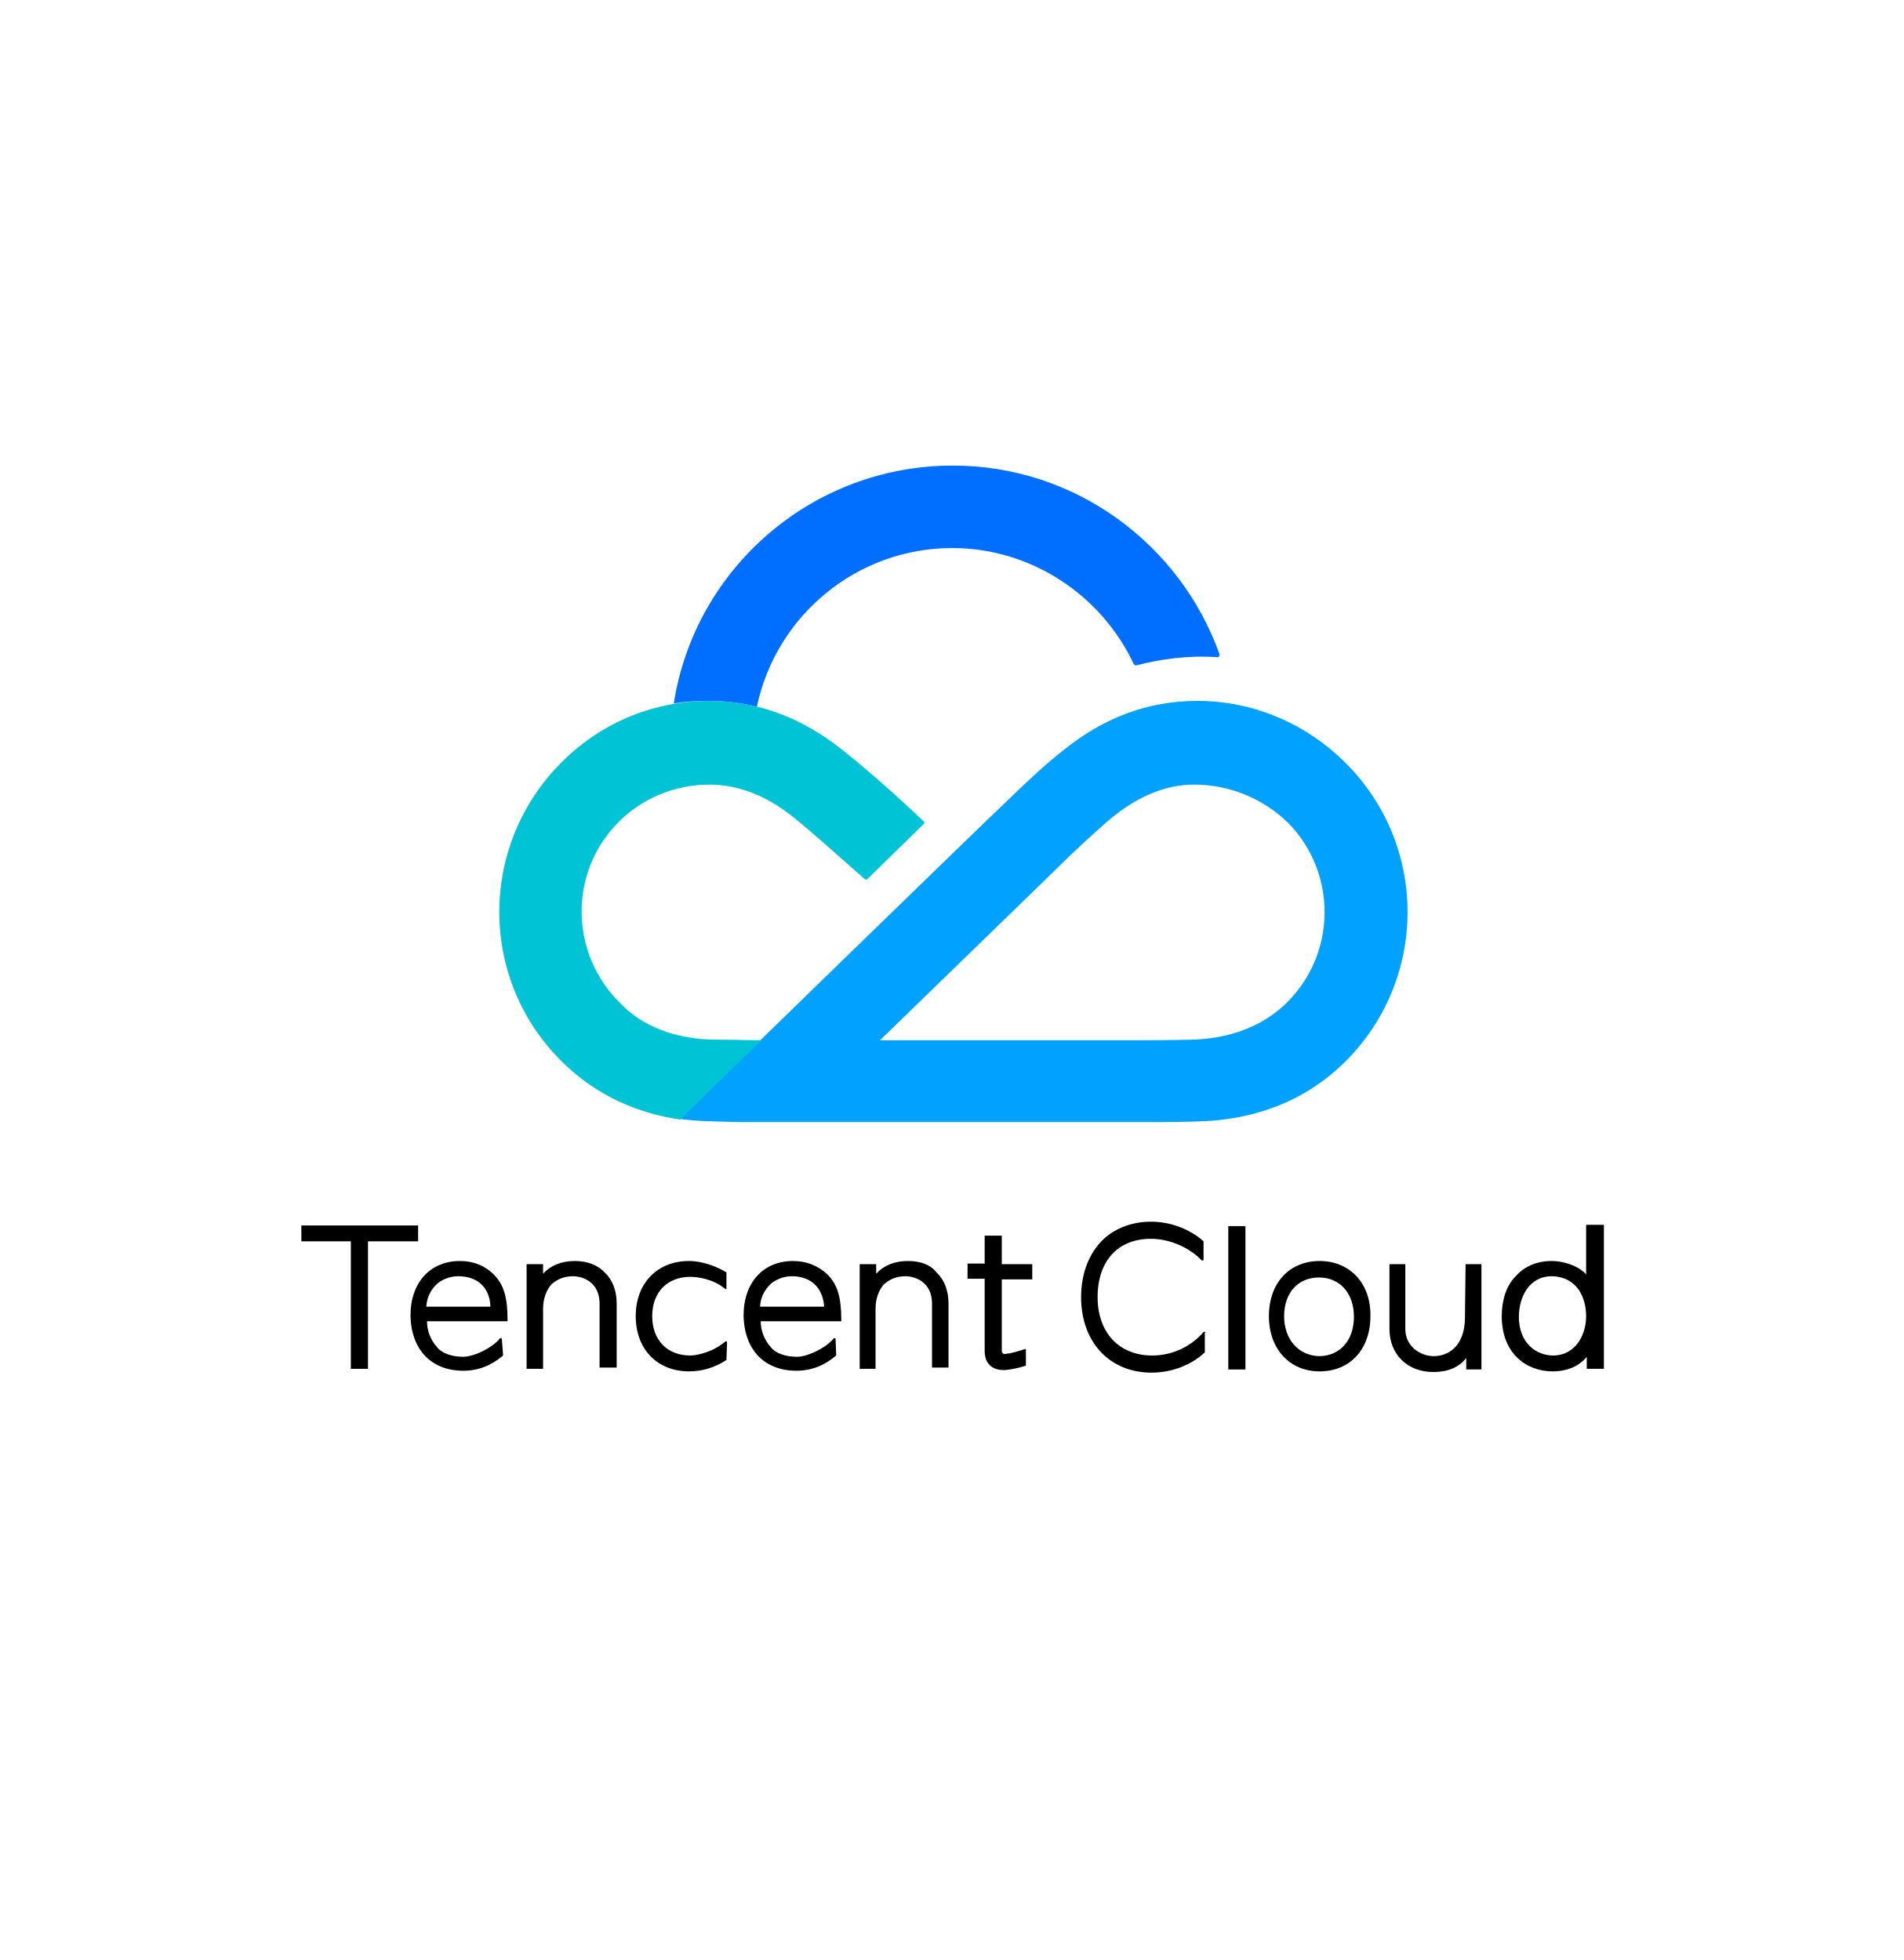
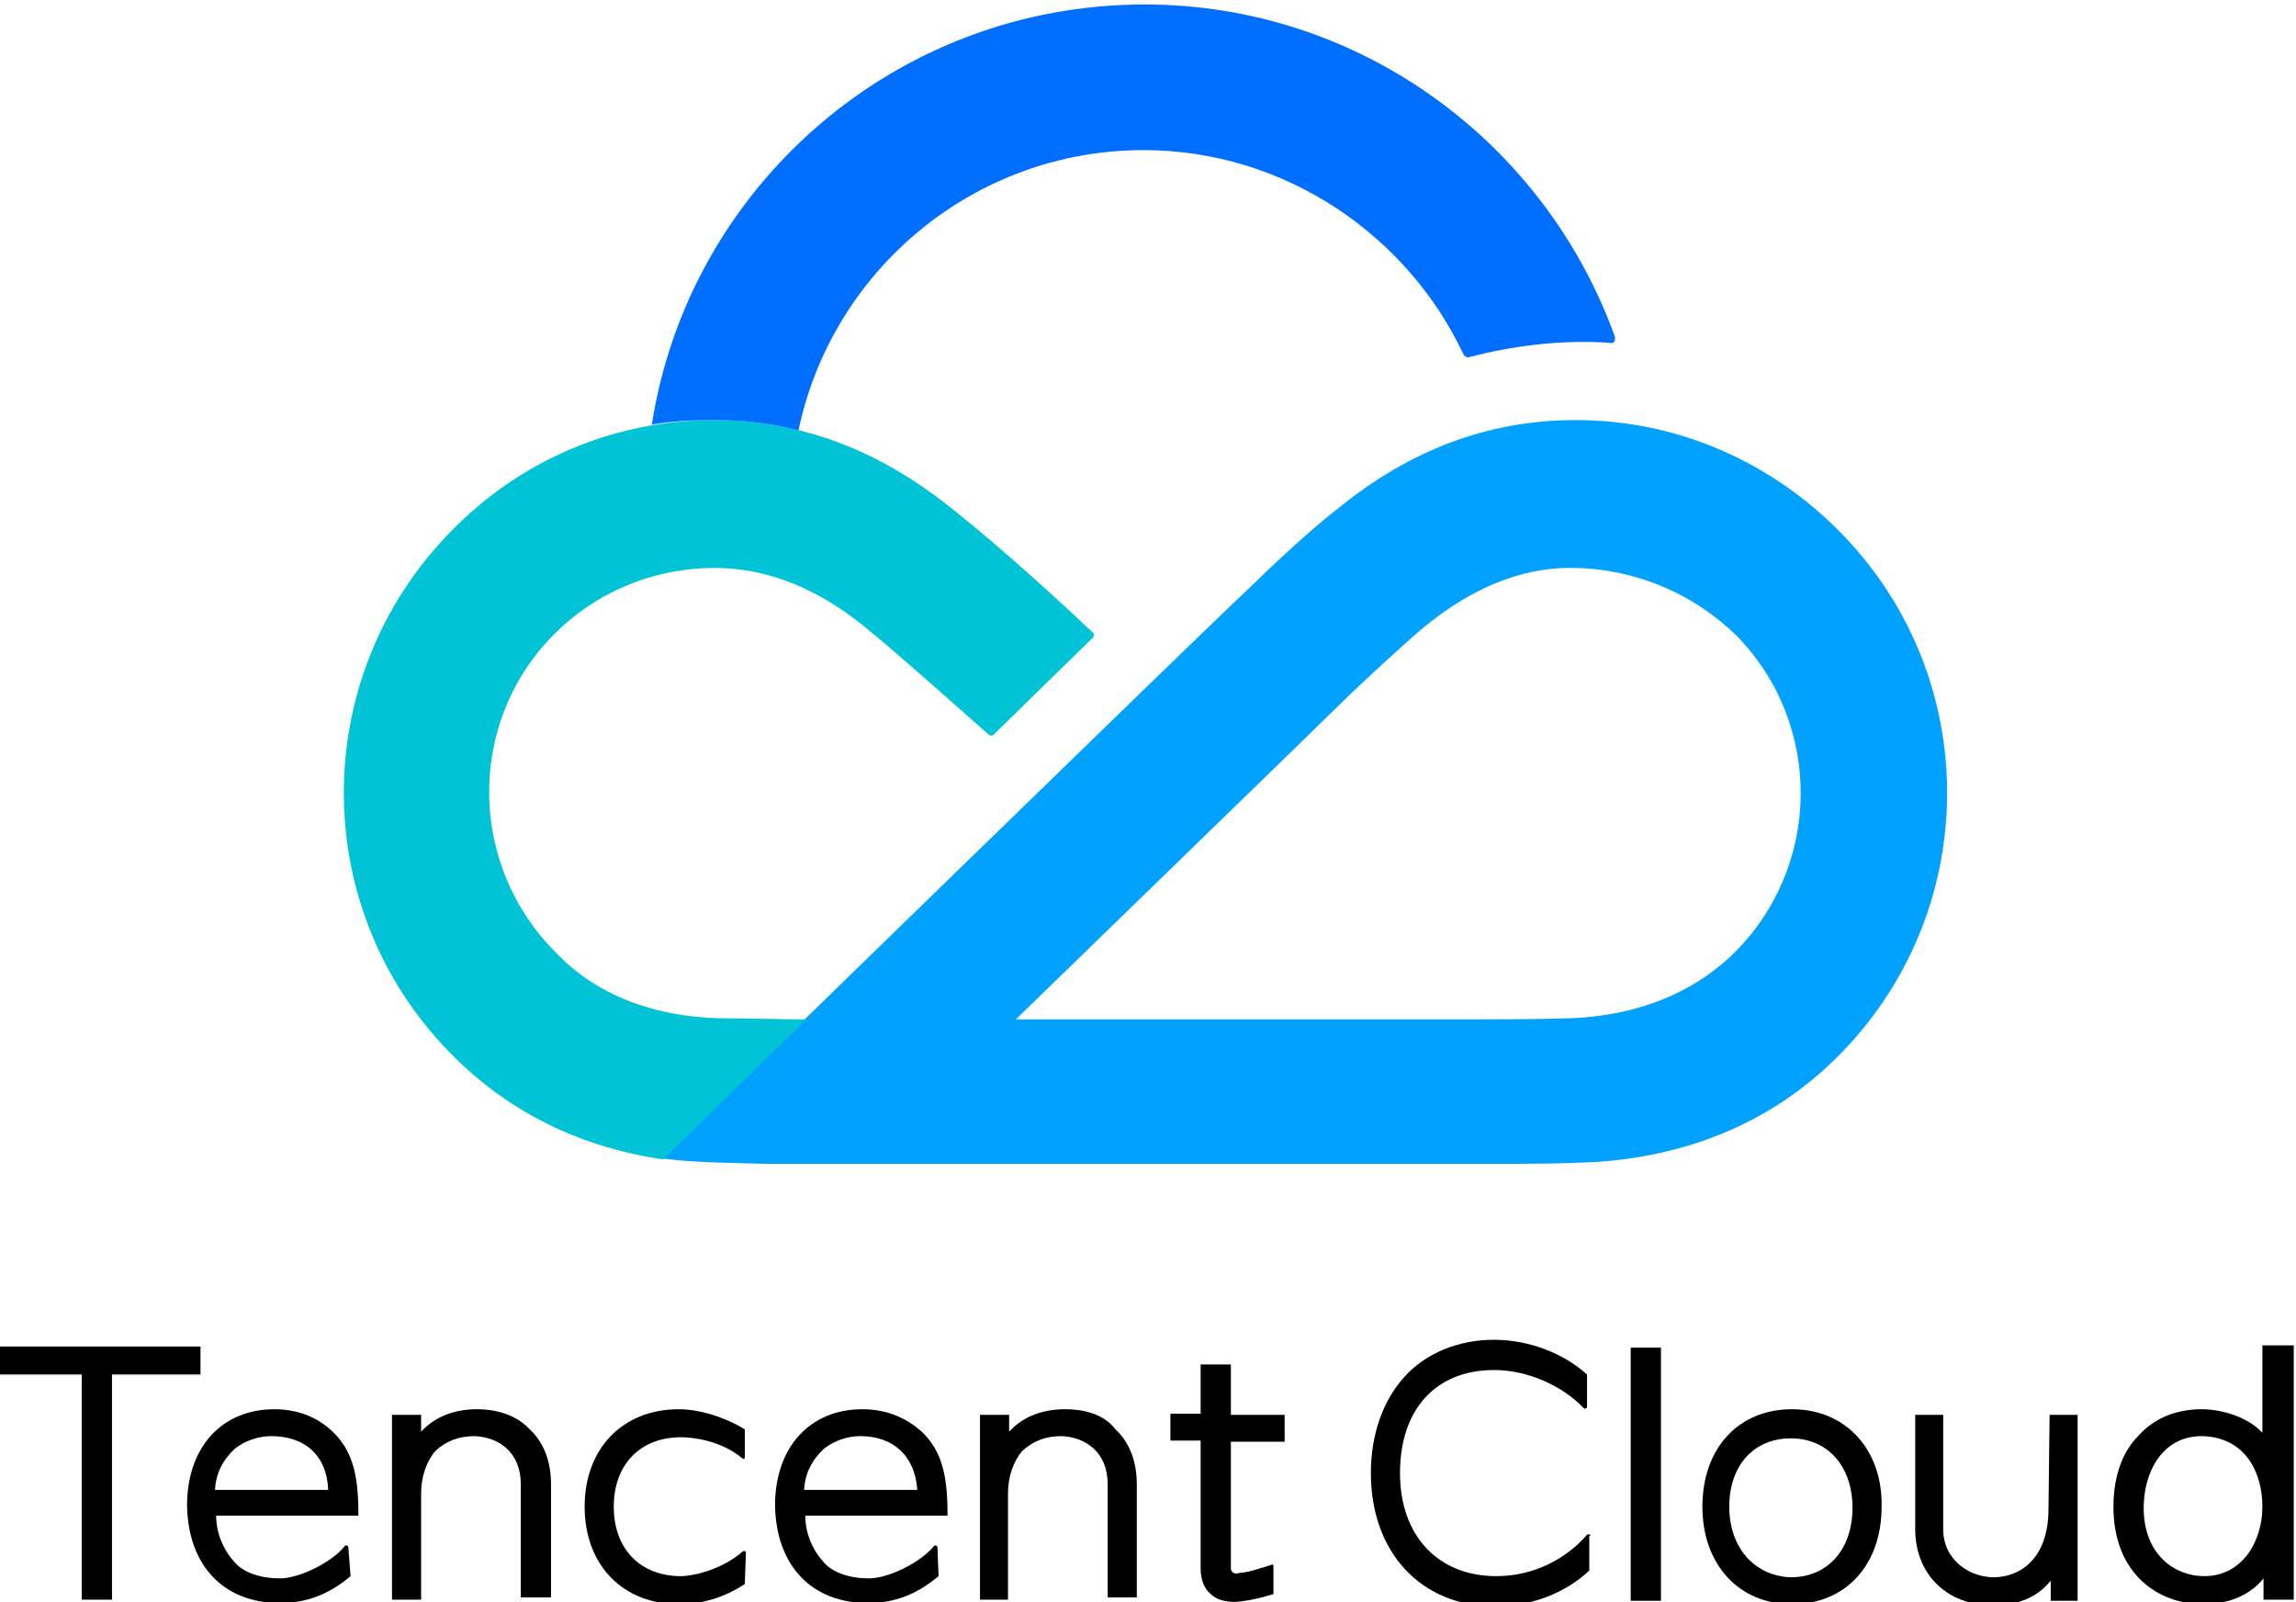
- <svg xmlns="http://www.w3.org/2000/svg" version="1.1" id="Layer_1" x="0px" y="0px" viewBox="0 0 300 309" style="enable-background:new 0 0 300 309;" xml:space="preserve">
-   <style type="text/css">
- 	.st0{fill:#00A1FF;}
- 	.st1{fill:#00C4D6;}
- 	.st2{fill:#006EFF;}
- </style>
+ <svg xmlns="http://www.w3.org/2000/svg" width="205" height="143" viewBox="0 0 205 143">
  <g id="Page-1">
    <g id="aws-cloud">
      <g id="Fill-10">
-         <g id="tencent-cloud" transform="translate(47, 73)">
-           <g id="Group" transform="translate(0, 119)">
-             <path id="Path" d="M143,18.1c0-0.1-0.1-0.2-0.3-0.1c-1.8,2.1-4.7,3.7-8.1,3.7c-5.2,0-8.6-3.6-8.6-9.2c0-5.7,3.2-9.2,8.4-9.2       c3,0,6.1,1.4,8,3.4c0.1,0.1,0.3,0,0.3-0.1V3.7c-2.1-1.9-5.2-3.1-8.3-3.1c-3.2,0-6.1,1.2-8,3.3c-1.9,2.1-3,5.1-3,8.6       c0,7.1,4.5,11.9,11.1,11.9c3.2,0,6.3-1.2,8.4-3.2V18.1L143,18.1z" />
-             <polygon points="0.5,1.2 0.5,3.7 8.3,3.7 8.3,23.8 11,23.8 11,3.7 18.9,3.7 18.9,1.2      " />
-             <path id="Shape" d="M203,8.9c-1.4-1.5-3.8-2.1-5.4-2.1c-2.3,0-4.3,0.8-5.7,2.4c-1.5,1.5-2.2,3.8-2.2,6.3c0,6,4,8.7,8,8.7       c2.3,0,4.2-0.8,5.4-2.3v1.9h2.7V1.1H203V8.9z M203,15.5c0,3.1-1.8,6.2-5.2,6.2c-2.6,0-5.4-1.9-5.4-6.1c0-3.1,1.6-6.4,5.2-6.4       C201.6,9.3,203,12.6,203,15.5z" />
-             <rect id="Rectangle" x="146.6" y="1.3" width="2.7" height="22.6" />
-             <path d="M67.6,19.6c0-0.1-0.1-0.2-0.3-0.1c-1.8,1.6-4.4,2.2-5.5,2.2c-3.6,0-6-2.4-6-6.2s2.4-6.2,6-6.2c1.1,0,3.6,0.3,5.5,1.9       c0.1,0.1,0.2,0,0.2-0.1V8.6c-1.1-0.7-3.5-1.8-5.9-1.8c-5,0-8.4,3.5-8.4,8.7s3.4,8.7,8.4,8.7c2.1,0,4.1-0.6,5.9-1.8L67.6,19.6       L67.6,19.6z" />
-             <path d="M32.1,19.1c0-0.1-0.2-0.2-0.3-0.1c-1.2,1.5-4.1,2.9-5.8,2.9s-3.3-0.5-4.1-1.5c-1-1.1-1.6-2.6-1.6-4.1h12.7v-0.2       c0-3.6-0.6-5.6-2.2-7.2c-1.3-1.3-3.1-2.1-5.3-2.1c-4.7,0-7.8,3.4-7.8,8.6c0.1,5.4,3.3,8.7,8.3,8.7c2.4,0,4.4-0.8,6.3-2.4       L32.1,19.1L32.1,19.1z M30.3,14H20.2v-0.1c0.1-1.4,0.7-2.6,1.8-3.6c0.9-0.7,2.1-1.1,3.2-1.1C28.3,9.2,30.2,11,30.3,14L30.3,14z       " />
-             <path d="M183.9,15.7c0,4.5-2.6,6.1-4.9,6.1c-2.1,0-4.5-1.5-4.5-4.3V7.3H172v10.2c0,4,2.8,6.8,6.9,6.8c2.3,0,4-0.7,5.2-2.2v1.8       h2.4V7.3H184L183.9,15.7L183.9,15.7z" />
-             <path d="M43.6,6.8c-2.1,0-3.8,0.7-5,2V7.3H36v16.5h2.6v-9.5c0-1.5,0.5-2.9,1.3-3.8c1-0.9,2.1-1.3,3.5-1.3       c2.1,0.1,4.1,1.4,4.1,4.3v10.1h2.7V13.5c0-2.1-0.7-3.8-1.9-4.9C47.2,7.4,45.5,6.8,43.6,6.8z" />
-             <path d="M84.7,19.1c0-0.1-0.2-0.2-0.3-0.1c-1.2,1.5-4.1,2.9-5.8,2.9c-1.7,0-3.3-0.5-4.1-1.5c-1-1.1-1.6-2.6-1.6-4.1h12.7v-0.2       c0-3.6-0.6-5.6-2.2-7.2C82,7.6,80.2,6.8,78,6.8c-4.7,0-7.8,3.4-7.8,8.6c0.1,5.4,3.3,8.7,8.3,8.7c2.4,0,4.4-0.8,6.3-2.4       L84.7,19.1L84.7,19.1z M82.9,14H72.8v-0.1c0.1-1.4,0.7-2.6,1.8-3.6c0.9-0.7,2.1-1.1,3.2-1.1C80.8,9.2,82.7,11,82.9,14L82.9,14z       " />
-             <path d="M96.1,6.8c-2.1,0-3.8,0.7-5,2V7.3h-2.6v16.5H91v-9.5c0-1.5,0.5-2.9,1.3-3.8c1-0.9,2.1-1.3,3.5-1.3       c2.1,0.1,4.1,1.4,4.1,4.3v10.1h2.6V13.5c0-2.1-0.7-3.8-1.9-4.9C99.7,7.4,98.1,6.8,96.1,6.8z" />
-             <path d="M111.3,24c1.6-0.1,3.4-0.7,3.4-0.7v-2.5c0-0.1-0.1-0.2-0.2-0.1c-0.7,0.2-2.1,0.7-2.8,0.7c-0.3,0.1-0.5,0.1-0.7-0.1       c-0.1-0.1-0.1-0.2-0.1-0.5V9.7h4.8V7.3h-4.8V2.8h-2.7v4.4h-2.7v2.4h2.7V21c0,1,0.3,1.8,0.9,2.3C109.6,23.8,110.4,24,111.3,24z" />
-             <path d="M161,6.8c-4.8,0-8,3.5-8,8.7c0,5.1,3.2,8.7,8,8.7s8-3.5,8-8.7C169.1,10.4,165.8,6.8,161,6.8z M155.4,15.5L155.4,15.5       c0-3.7,2.2-6.1,5.5-6.1c3.3,0,5.5,2.5,5.5,6.2s-2.2,6.2-5.5,6.2C157.7,21.7,155.4,19.2,155.4,15.5z" />
+         <g id="tencent-cloud">
+           <g id="Group">
+             <path id="Path" fill="#000000" stroke="none" d="M 142 137.1 C 142 137 141.9 136.9 141.7 137 C 139.9 139.1 137 140.7 133.6 140.7 C 128.4 140.7 125 137.1 125 131.5 C 125 125.8 128.2 122.3 133.4 122.3 C 136.4 122.3 139.5 123.7 141.4 125.7 C 141.5 125.8 141.7 125.7 141.7 125.6 L 141.7 122.7 C 139.6 120.8 136.5 119.6 133.4 119.6 C 130.2 119.6 127.3 120.8 125.4 122.9 C 123.5 125 122.4 128 122.4 131.5 C 122.4 138.6 126.9 143.4 133.5 143.4 C 136.7 143.4 139.8 142.2 141.9 140.2 L 141.9 137.1 L 142 137.1 Z" />
+             <path id="path1" fill="#000000" stroke="none" d="M -0.5 120.2 L -0.5 122.7 L 7.3 122.7 L 7.3 142.8 L 10 142.8 L 10 122.7 L 17.9 122.7 L 17.9 120.2 Z" />
+             <path id="Shape" fill="#000000" stroke="none" d="M 202 127.9 C 200.6 126.4 198.2 125.8 196.6 125.8 C 194.3 125.8 192.3 126.6 190.9 128.2 C 189.4 129.7 188.7 132 188.7 134.5 C 188.7 140.5 192.7 143.2 196.7 143.2 C 199 143.2 200.9 142.4 202.1 140.9 L 202.1 142.8 L 204.8 142.8 L 204.8 120.1 L 202 120.1 L 202 127.9 Z M 202 134.5 C 202 137.6 200.2 140.7 196.8 140.7 C 194.2 140.7 191.4 138.8 191.4 134.6 C 191.4 131.5 193 128.2 196.6 128.2 C 200.6 128.3 202 131.6 202 134.5 Z" />
+             <path id="Rectangle" fill="#000000" stroke="none" d="M 145.6 120.3 L 148.3 120.3 L 148.3 142.9 L 145.6 142.9 Z" />
+             <path id="path2" fill="#000000" stroke="none" d="M 66.6 138.6 C 66.6 138.5 66.5 138.4 66.3 138.5 C 64.5 140.1 61.9 140.7 60.8 140.7 C 57.2 140.7 54.8 138.3 54.8 134.5 C 54.8 130.7 57.2 128.3 60.8 128.3 C 61.9 128.3 64.4 128.6 66.3 130.2 C 66.4 130.3 66.5 130.2 66.5 130.1 L 66.5 127.6 C 65.4 126.9 63 125.8 60.6 125.8 C 55.6 125.8 52.2 129.3 52.2 134.5 C 52.2 139.7 55.6 143.2 60.6 143.2 C 62.7 143.2 64.7 142.6 66.5 141.4 L 66.6 138.6 L 66.6 138.6 Z" />
+             <path id="path3" fill="#000000" stroke="none" d="M 31.1 138.1 C 31.1 138 30.9 137.9 30.8 138 C 29.6 139.5 26.7 140.9 25 140.9 C 23.3 140.9 21.7 140.4 20.9 139.4 C 19.9 138.3 19.3 136.8 19.3 135.3 L 32 135.3 L 32 135.1 C 32 131.5 31.4 129.5 29.8 127.9 C 28.5 126.6 26.7 125.8 24.5 125.8 C 19.8 125.8 16.7 129.2 16.7 134.4 C 16.8 139.8 20 143.1 25 143.1 C 27.4 143.1 29.4 142.3 31.3 140.7 L 31.1 138.1 L 31.1 138.1 Z M 29.3 133 L 19.2 133 L 19.2 132.9 C 19.3 131.5 19.9 130.3 21 129.3 C 21.9 128.6 23.1 128.2 24.2 128.2 C 27.3 128.2 29.2 130 29.3 133 L 29.3 133 Z" />
+             <path id="path4" fill="#000000" stroke="none" d="M 182.9 134.7 C 182.9 139.2 180.3 140.8 178 140.8 C 175.9 140.8 173.5 139.3 173.5 136.5 L 173.5 126.3 L 171 126.3 L 171 136.5 C 171 140.5 173.8 143.3 177.9 143.3 C 180.2 143.3 181.9 142.6 183.1 141.1 L 183.1 142.9 L 185.5 142.9 L 185.5 126.3 L 183 126.3 L 182.9 134.7 L 182.9 134.7 Z" />
+             <path id="path5" fill="#000000" stroke="none" d="M 42.6 125.8 C 40.5 125.8 38.8 126.5 37.6 127.8 L 37.6 126.3 L 35 126.3 L 35 142.8 L 37.6 142.8 L 37.6 133.3 C 37.6 131.8 38.1 130.4 38.9 129.5 C 39.9 128.6 41 128.2 42.4 128.2 C 44.5 128.3 46.5 129.6 46.5 132.5 L 46.5 142.6 L 49.2 142.6 L 49.2 132.5 C 49.2 130.4 48.5 128.7 47.3 127.6 C 46.2 126.4 44.5 125.8 42.6 125.8 Z" />
+             <path id="path6" fill="#000000" stroke="none" d="M 83.7 138.1 C 83.7 138 83.5 137.9 83.4 138 C 82.2 139.5 79.3 140.9 77.6 140.9 C 75.9 140.9 74.3 140.4 73.5 139.4 C 72.5 138.3 71.9 136.8 71.9 135.3 L 84.6 135.3 L 84.6 135.1 C 84.6 131.5 84 129.5 82.4 127.9 C 81 126.6 79.2 125.8 77 125.8 C 72.3 125.8 69.2 129.2 69.2 134.4 C 69.3 139.8 72.5 143.1 77.5 143.1 C 79.9 143.1 81.9 142.3 83.8 140.7 L 83.7 138.1 L 83.7 138.1 Z M 81.9 133 L 71.8 133 L 71.8 132.9 C 71.9 131.5 72.5 130.3 73.6 129.3 C 74.5 128.6 75.7 128.2 76.8 128.2 C 79.8 128.2 81.7 130 81.9 133 L 81.9 133 Z" />
+             <path id="path7" fill="#000000" stroke="none" d="M 95.1 125.8 C 93 125.8 91.3 126.5 90.1 127.8 L 90.1 126.3 L 87.5 126.3 L 87.5 142.8 L 90 142.8 L 90 133.3 C 90 131.8 90.5 130.4 91.3 129.5 C 92.3 128.6 93.4 128.2 94.8 128.2 C 96.9 128.3 98.9 129.6 98.9 132.5 L 98.9 142.6 L 101.5 142.6 L 101.5 132.5 C 101.5 130.4 100.8 128.7 99.6 127.6 C 98.7 126.4 97.1 125.8 95.1 125.8 Z" />
+             <path id="path8" fill="#000000" stroke="none" d="M 110.3 143 C 111.9 142.9 113.7 142.3 113.7 142.3 L 113.7 139.8 C 113.7 139.7 113.6 139.6 113.5 139.7 C 112.8 139.9 111.4 140.4 110.7 140.4 C 110.4 140.5 110.2 140.5 110 140.3 C 109.9 140.2 109.9 140.1 109.9 139.8 L 109.9 128.7 L 114.7 128.7 L 114.7 126.3 L 109.9 126.3 L 109.9 121.8 L 107.2 121.8 L 107.2 126.2 L 104.5 126.2 L 104.5 128.6 L 107.2 128.6 L 107.2 140 C 107.2 141 107.5 141.8 108.1 142.3 C 108.6 142.8 109.4 143 110.3 143 Z" />
+             <path id="path9" fill="#000000" stroke="none" d="M 160 125.8 C 155.2 125.8 152 129.3 152 134.5 C 152 139.6 155.2 143.2 160 143.2 C 164.8 143.2 168 139.7 168 134.5 C 168.1 129.4 164.8 125.8 160 125.8 Z M 154.4 134.5 L 154.4 134.5 C 154.4 130.8 156.6 128.4 159.9 128.4 C 163.2 128.4 165.4 130.9 165.4 134.6 C 165.4 138.3 163.2 140.8 159.9 140.8 C 156.7 140.7 154.4 138.2 154.4 134.5 Z" />
          </g>
-           <g transform="translate(31, 0)">
-             <path class="st0" d="M134.3,47.5c-6-6.1-14.3-10-23.6-10c-8,0-14.9,2.8-21,7.7c-2.7,2.1-5.4,4.6-8.9,8       c-1.8,1.6-51.7,50.2-51.7,50.2c2.7,0.4,6.2,0.4,9.5,0.5c3,0,60.5,0,62.9,0c4.8,0,8,0,11.4-0.2c7.8-0.6,15.1-3.4,21-9.2       C147,81.6,147.2,60.6,134.3,47.5 M124.7,85.2c-2.6,2.5-7.1,5.4-14.5,5.7c-3.5,0.1-7.5,0.1-9.4,0.1H60.7       C75.2,76.9,88,64.5,89.4,63.1c1.3-1.3,4.3-4.1,6.9-6.4c5.7-5,10.7-6.1,14.3-6c5.6,0.1,10.7,2.4,14.4,6       C132.8,64.6,132.7,77.4,124.7,85.2" />
-             <path class="st1" d="M53.7,44.4c-5.9-4.4-12.5-6.9-19.9-6.9c-9.3,0-17.6,3.8-23.6,10c-12.8,13.1-12.7,34.1,0.5,47       c5.3,5.2,11.7,8,18.5,9L42,91c-2.1,0-5-0.1-7.7-0.1c-7.5-0.2-12-3.1-14.5-5.7c-8-7.8-8.2-20.6-0.4-28.5c3.6-3.7,8.8-6,14.4-6       c3.5,0,8.3,1,13.7,5.5c2.6,2.1,8.3,7.2,10.8,9.4c0.1,0.1,0.3,0.1,0.4,0l8.9-8.7c0.1-0.1,0.1-0.4,0-0.4       C63.3,52.4,57.3,47.1,53.7,44.4" />
-             <path class="st2" d="M114.2,30.1C108,12.8,91.5,0.4,72.2,0.4c-22.3,0-40.7,16.3-44,37.5c1.8-0.3,3.6-0.4,5.5-0.4       c2.7,0,5.2,0.3,7.5,0.9c0.1,0,0.1,0,0.1,0c3-14.3,15.7-25,30.8-25c12.6,0,23.6,7.6,28.6,18.3c0.1,0.1,0.2,0.2,0.4,0.2       c3.8-1,8.2-1.6,12.6-1.3C114.1,30.7,114.2,30.5,114.2,30.1" />
+           <g id="g1">
+             <path id="path10" fill="#00a1ff" stroke="none" d="M 164.3 47.5 C 158.3 41.4 150 37.5 140.7 37.5 C 132.7 37.5 125.8 40.3 119.7 45.2 C 117 47.3 114.3 49.8 110.8 53.2 C 109 54.8 59.1 103.4 59.1 103.4 C 61.8 103.8 65.3 103.8 68.6 103.9 C 71.6 103.9 129.1 103.9 131.5 103.9 C 136.3 103.9 139.5 103.9 142.9 103.7 C 150.7 103.1 158 100.3 163.9 94.5 C 177 81.6 177.2 60.6 164.3 47.5 M 154.7 85.2 C 152.1 87.7 147.6 90.6 140.2 90.9 C 136.7 91 132.7 91 130.8 91 L 90.7 91 C 105.2 76.9 118 64.5 119.4 63.1 C 120.7 61.8 123.7 59 126.3 56.7 C 132 51.7 137 50.6 140.6 50.7 C 146.2 50.8 151.3 53.1 155 56.7 C 162.8 64.6 162.7 77.4 154.7 85.2" />
+             <path id="path11" fill="#00c4d6" stroke="none" d="M 83.7 44.4 C 77.8 40 71.2 37.5 63.8 37.5 C 54.5 37.5 46.2 41.3 40.2 47.5 C 27.4 60.6 27.5 81.6 40.7 94.5 C 46 99.7 52.4 102.5 59.2 103.5 L 72 91 C 69.9 91 67 90.9 64.3 90.9 C 56.8 90.7 52.3 87.8 49.8 85.2 C 41.8 77.4 41.6 64.6 49.4 56.7 C 53 53 58.2 50.7 63.8 50.7 C 67.3 50.7 72.1 51.7 77.5 56.2 C 80.1 58.3 85.8 63.4 88.3 65.6 C 88.4 65.7 88.6 65.7 88.7 65.6 L 97.6 56.9 C 97.7 56.8 97.7 56.5 97.6 56.5 C 93.3 52.4 87.3 47.1 83.7 44.4" />
+             <path id="path12" fill="#006eff" stroke="none" d="M 144.2 30.1 C 138 12.8 121.5 0.4 102.2 0.4 C 79.9 0.4 61.5 16.7 58.2 37.9 C 60 37.6 61.8 37.5 63.7 37.5 C 66.4 37.5 68.9 37.8 71.2 38.4 C 71.3 38.4 71.3 38.4 71.3 38.4 C 74.3 24.1 87 13.4 102.1 13.4 C 114.7 13.4 125.7 21 130.7 31.7 C 130.8 31.8 130.9 31.9 131.1 31.9 C 134.9 30.9 139.3 30.3 143.7 30.6 C 144.1 30.7 144.2 30.5 144.2 30.1" />
          </g>
        </g>
      </g>
    </g>
  </g>
</svg>
